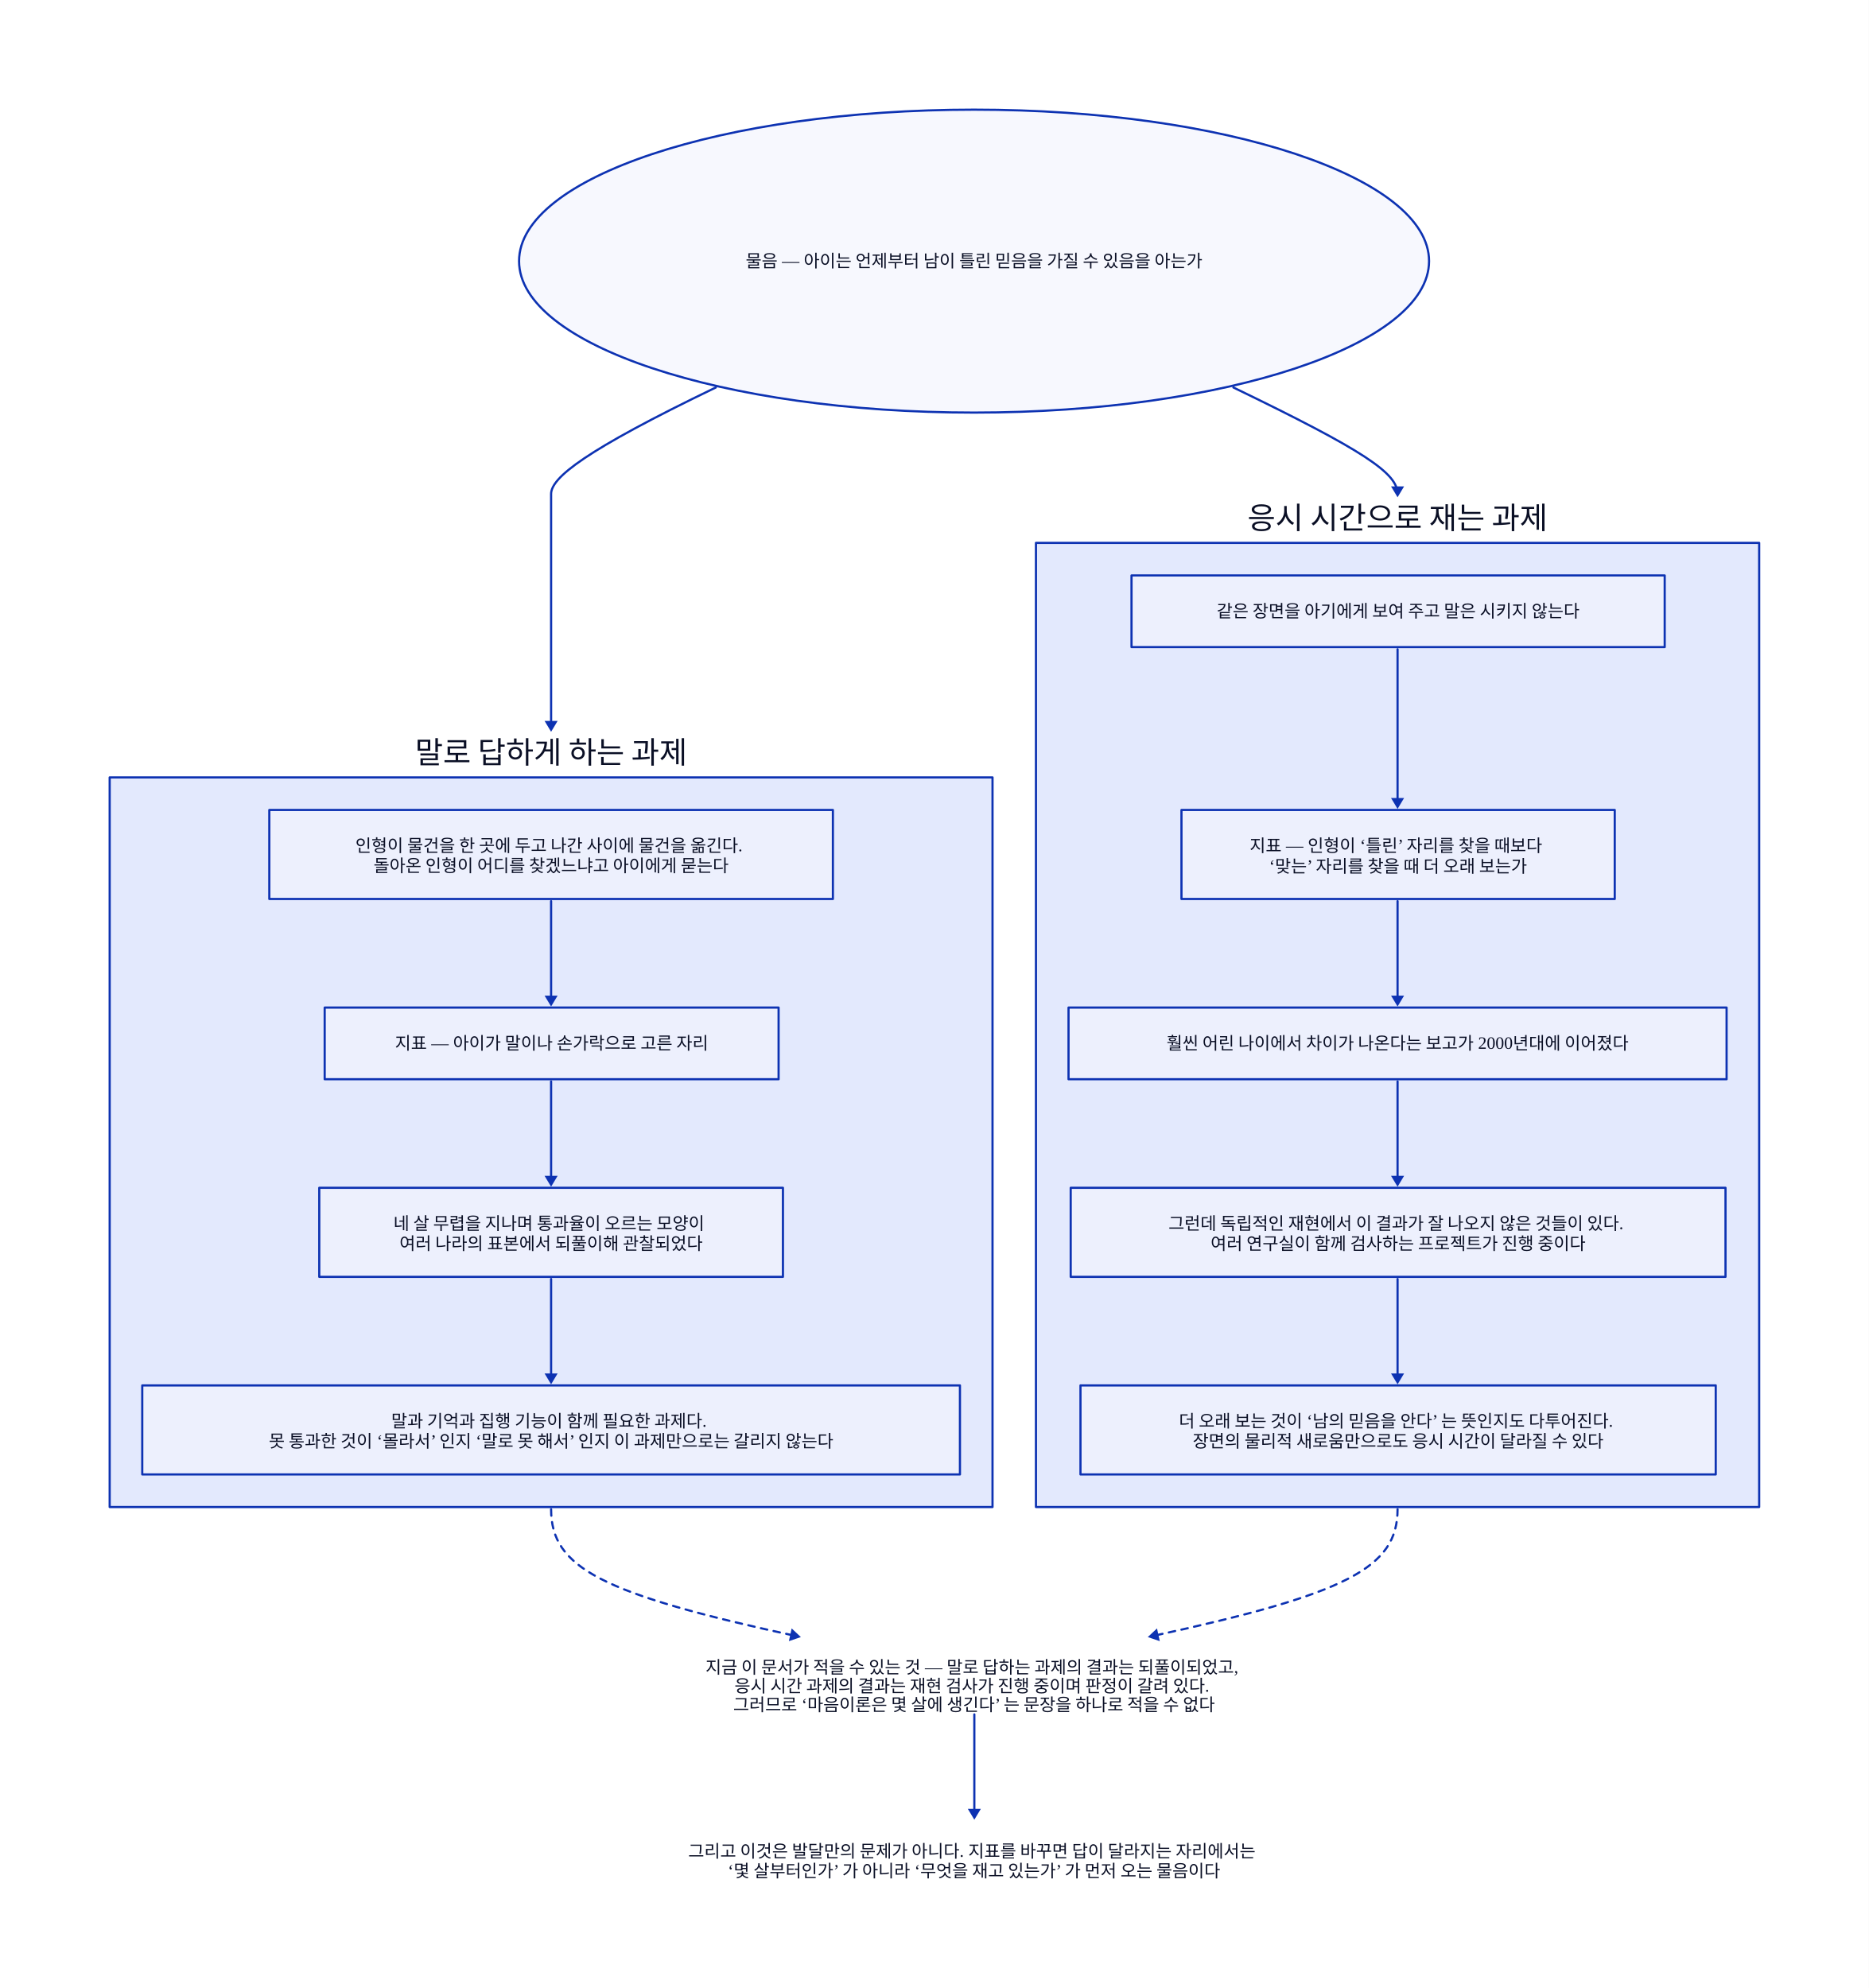
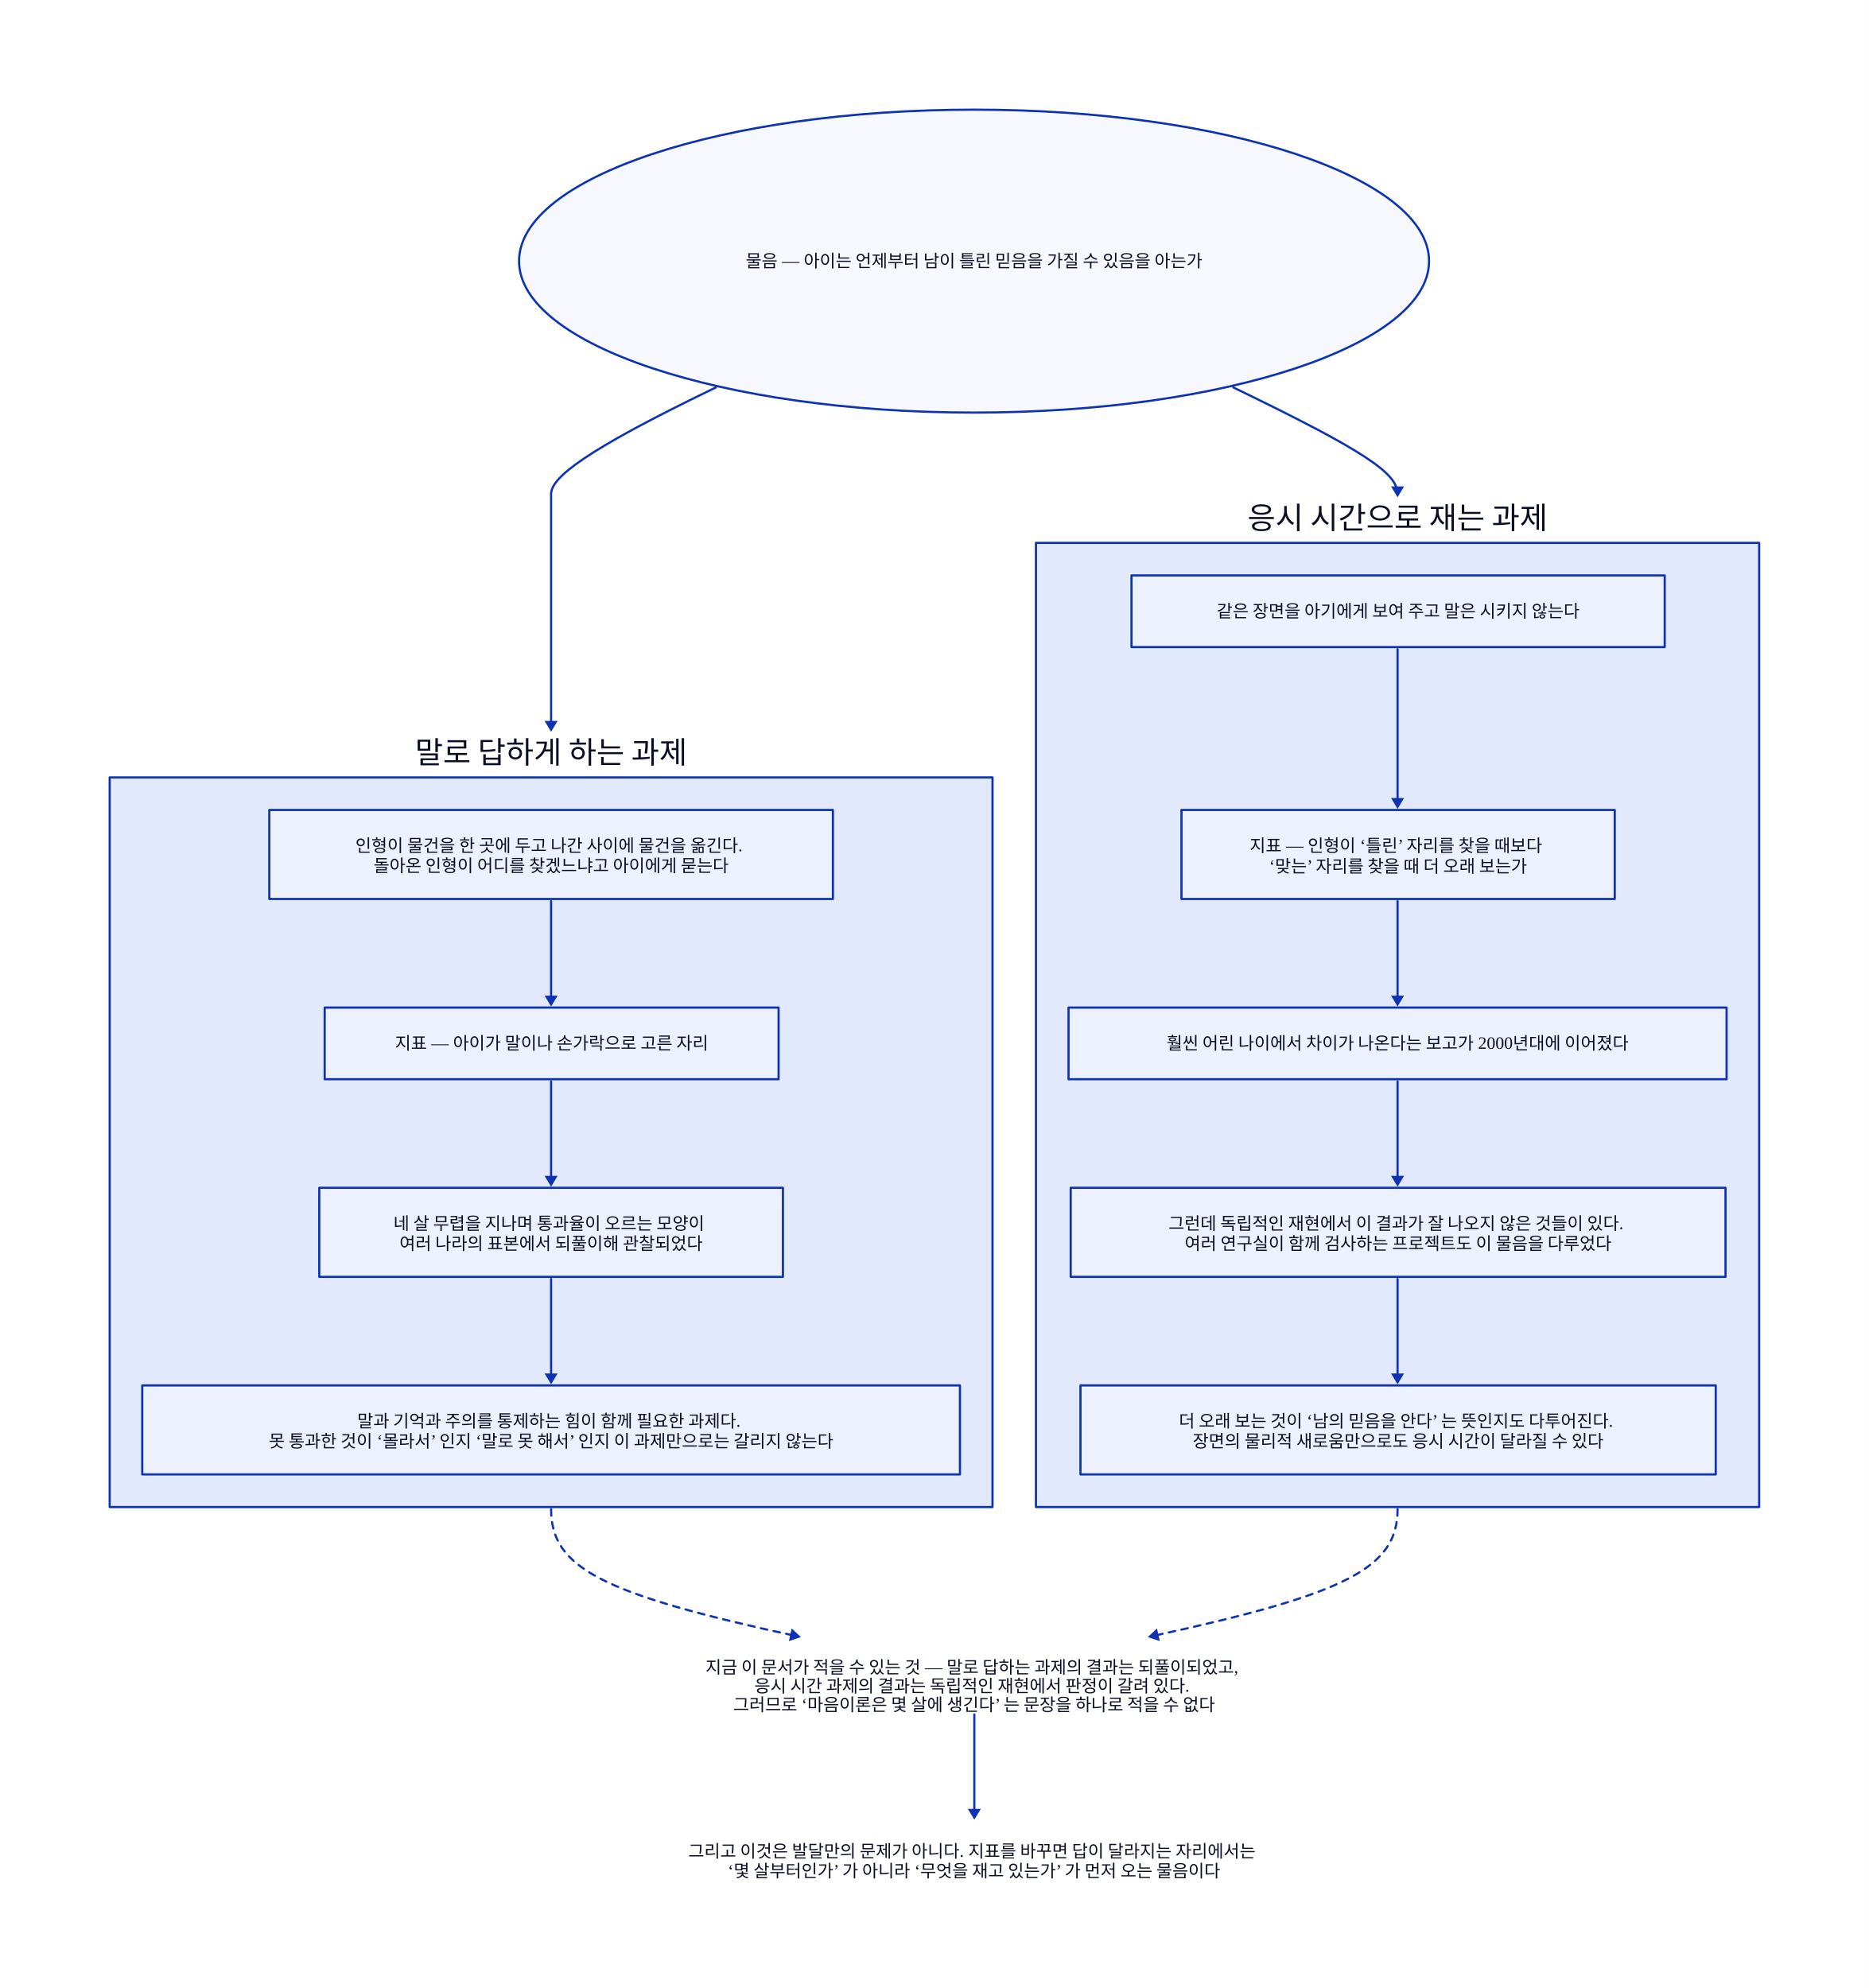
- <svg xmlns="http://www.w3.org/2000/svg" width="1721" height="1831" class="d2-2803955400 d2-svg" viewBox="-91 -101 1721 1831">
+ <svg xmlns="http://www.w3.org/2000/svg" width="1721" height="1831" class="d2-2549816689 d2-svg" viewBox="-91 -101 1721 1831">
  <rect width="1721" height="1831" x="-91" y="-101" rx="0" style="fill:#fff" />
-   <style>.connection,.shape{stroke-linejoin:round}.shape{shape-rendering:geometricPrecision}.connection{stroke-linecap:round}.d2-2803955400 .fill-N1{fill:#0a0f25}.d2-2803955400 .fill-B4{fill:#e3e9fd}.d2-2803955400 .fill-B5{fill:#edf0fd}.d2-2803955400 .stroke-B1,.d2-2803955400 .stroke-B2{stroke:#0d32b2}.s0{text-anchor:middle;font-size:16px}.s1{stroke-width:2}.s2{text-anchor:middle;font-size:28px}.s3{fill:#0d32b2}.s4{stroke-width:2;stroke-dasharray:6,5.919}</style>
+   <style>.connection,.shape{stroke-linejoin:round}.shape{shape-rendering:geometricPrecision}.connection{stroke-linecap:round}.d2-2549816689 .fill-N1{fill:#0a0f25}.d2-2549816689 .fill-B4{fill:#e3e9fd}.d2-2549816689 .fill-B5{fill:#edf0fd}.d2-2549816689 .stroke-B1,.d2-2549816689 .stroke-B2{stroke:#0d32b2}.s0{text-anchor:middle;font-size:16px}.s1{stroke-width:2}.s2{text-anchor:middle;font-size:28px}.s3{fill:#0d32b2}.s4{stroke-width:2;stroke-dasharray:6,5.919}</style>
  <g>
    <g class="shape">
      <ellipse cx="806" cy="139.5" class="shape stroke-B1" rx="419" ry="139.5" style="fill:#f7f8fe;stroke-width:2" />
    </g>
    <text x="806" y="145" class="text-bold fill-N1 s0">물음 — 아이는 언제부터 남이 틀린 믿음을 가질 수 있음을 아는가</text>
  </g>
  <g>
    <g class="shape">
      <path d="M10 615h813v672H10z" class="stroke-B1 fill-B4 s1" />
    </g>
    <text x="416.5" y="602" class="fill-N1 s2">말로 답하게 하는 과제</text>
  </g>
  <g>
    <g class="shape">
      <path d="M863 399h666v888H863z" class="stroke-B1 fill-B4 s1" />
    </g>
    <text x="1196" y="386" class="fill-N1 s2">응시 시간으로 재는 과제</text>
  </g>
  <text x="806" y="1423" class="fill-N1 s0">
    <tspan x="806" dy="0"> </tspan>
    <tspan x="806" dy="17.25">지금 이 문서가 적을 수 있는 것 — 말로 답하는 과제의 결과는 되풀이되었고,</tspan>
-     <tspan x="806" dy="17.25">응시 시간 과제의 결과는 재현 검사가 진행 중이며 판정이 갈려 있다.</tspan>
+     <tspan x="806" dy="17.25">응시 시간 과제의 결과는 독립적인 재현에서 판정이 갈려 있다.</tspan>
    <tspan x="806" dy="17.25">그러므로 ‘마음이론은 몇 살에 생긴다’ 는 문장을 하나로 적을 수 없다</tspan>
  </text>
  <text x="806" y="1592" class="fill-N1 s0">
    <tspan x="806" dy="0"> </tspan>
    <tspan x="806" dy="17.667">그리고 이것은 발달만의 문제가 아니다. 지표를 바꾸면 답이 달라지는 자리에서는</tspan>
    <tspan x="806" dy="17.667">‘몇 살부터인가’ 가 아니라 ‘무엇을 재고 있는가’ 가 먼저 오는 물음이다</tspan>
  </text>
  <g>
    <g class="shape">
      <path d="M157 645h519v82H157z" class="stroke-B1 fill-B5 s1" />
    </g>
    <text x="416.5" y="683.5" class="text-bold fill-N1 s0">
      <tspan x="416.5" dy="0">인형이 물건을 한 곳에 두고 나간 사이에 물건을 옮긴다.</tspan>
      <tspan x="416.5" dy="18.5">돌아온 인형이 어디를 찾겠느냐고 아이에게 묻는다</tspan>
    </text>
  </g>
  <g>
    <g class="shape">
      <path d="M208 827h418v66H208z" class="stroke-B1 fill-B5 s1" />
    </g>
    <text x="417" y="865.5" class="text-bold fill-N1 s0">지표 — 아이가 말이나 손가락으로 고른 자리</text>
  </g>
  <g>
    <g class="shape">
      <path d="M203 993h427v82H203z" class="stroke-B1 fill-B5 s1" />
    </g>
    <text x="416.5" y="1031.5" class="text-bold fill-N1 s0">
      <tspan x="416.5" dy="0">네 살 무렵을 지나며 통과율이 오르는 모양이</tspan>
      <tspan x="416.5" dy="18.5">여러 나라의 표본에서 되풀이해 관찰되었다</tspan>
    </text>
  </g>
  <g>
    <g class="shape">
      <path d="M40 1175h753v82H40z" class="stroke-B1 fill-B5 s1" />
    </g>
    <text x="416.5" y="1213.5" class="text-bold fill-N1 s0">
-       <tspan x="416.5" dy="0">말과 기억과 집행 기능이 함께 필요한 과제다.</tspan>
+       <tspan x="416.5" dy="0">말과 기억과 주의를 통제하는 힘이 함께 필요한 과제다.</tspan>
      <tspan x="416.5" dy="18.5">못 통과한 것이 ‘몰라서’ 인지 ‘말로 못 해서’ 인지 이 과제만으로는 갈리지 않는다</tspan>
    </text>
  </g>
  <g>
    <g class="shape">
      <path d="M951 429h491v66H951z" class="stroke-B1 fill-B5 s1" />
    </g>
    <text x="1196.5" y="467.5" class="text-bold fill-N1 s0">같은 장면을 아기에게 보여 주고 말은 시키지 않는다</text>
  </g>
  <g>
    <g class="shape">
      <path d="M997 645h399v82H997z" class="stroke-B1 fill-B5 s1" />
    </g>
    <text x="1196.5" y="683.5" class="text-bold fill-N1 s0">
      <tspan x="1196.5" dy="0">지표 — 인형이 ‘틀린’ 자리를 찾을 때보다</tspan>
      <tspan x="1196.5" dy="18.5">‘맞는’ 자리를 찾을 때 더 오래 보는가</tspan>
    </text>
  </g>
  <g>
    <g class="shape">
      <path d="M893 827h606v66H893z" class="stroke-B1 fill-B5 s1" />
    </g>
    <text x="1196" y="865.5" class="text-bold fill-N1 s0">훨씬 어린 나이에서 차이가 나온다는 보고가 2000년대에 이어졌다</text>
  </g>
  <g>
    <g class="shape">
      <path d="M895 993h603v82H895z" class="stroke-B1 fill-B5 s1" />
    </g>
    <text x="1196.5" y="1031.5" class="text-bold fill-N1 s0">
      <tspan x="1196.5" dy="0">그런데 독립적인 재현에서 이 결과가 잘 나오지 않은 것들이 있다.</tspan>
-       <tspan x="1196.5" dy="18.5">여러 연구실이 함께 검사하는 프로젝트가 진행 중이다</tspan>
+       <tspan x="1196.5" dy="18.5">여러 연구실이 함께 검사하는 프로젝트도 이 물음을 다루었다</tspan>
    </text>
  </g>
  <g>
    <g class="shape">
      <path d="M904 1175h585v82H904z" class="stroke-B1 fill-B5 s1" />
    </g>
    <text x="1196.5" y="1213.5" class="text-bold fill-N1 s0">
      <tspan x="1196.5" dy="0">더 오래 보는 것이 ‘남의 믿음을 안다’ 는 뜻인지도 다투어진다.</tspan>
      <tspan x="1196.5" dy="18.5">장면의 물리적 새로움만으로도 응시 시간이 달라질 수 있다</tspan>
    </text>
  </g>
-   <marker id="mk-d2-2803955400-3488378134" markerHeight="12" markerUnits="userSpaceOnUse" markerWidth="10" orient="auto" refX="7" refY="6" viewBox="0 0 10 12">
+   <marker id="mk-d2-2549816689-3488378134" markerHeight="12" markerUnits="userSpaceOnUse" markerWidth="10" orient="auto" refX="7" refY="6" viewBox="0 0 10 12">
    <path stroke-width="2" d="m0 0 10 6-10 6z" class="connection s3" />
  </marker>
-   <path fill="none" marker-end="url(#mk-d2-2803955400-3488378134)" d="M416.5 729v94" class="connection stroke-B1 s1" mask="url(#d2-2803955400)" />
-   <path fill="none" marker-end="url(#mk-d2-2803955400-3488378134)" d="M416.5 895v94" class="connection stroke-B1 s1" mask="url(#d2-2803955400)" />
-   <path fill="none" marker-end="url(#mk-d2-2803955400-3488378134)" d="M416.5 1077v94" class="connection stroke-B1 s1" mask="url(#d2-2803955400)" />
-   <path fill="none" marker-end="url(#mk-d2-2803955400-3488378134)" d="M1196 497v144" class="connection stroke-B1 s1" mask="url(#d2-2803955400)" />
-   <path fill="none" marker-end="url(#mk-d2-2803955400-3488378134)" d="M1196 729v94" class="connection stroke-B1 s1" mask="url(#d2-2803955400)" />
-   <path fill="none" marker-end="url(#mk-d2-2803955400-3488378134)" d="M1196 895v94" class="connection stroke-B1 s1" mask="url(#d2-2803955400)" />
-   <path fill="none" marker-end="url(#mk-d2-2803955400-3488378134)" d="M1196 1077v94" class="connection stroke-B1 s1" mask="url(#d2-2803955400)" />
-   <path fill="none" marker-end="url(#mk-d2-2803955400-3488378134)" d="M568.198 255.869C447.2 314.2 416.5 339 416.5 354v216" class="connection stroke-B1 s1" mask="url(#d2-2803955400)" />
-   <path fill="none" marker-end="url(#mk-d2-2803955400-3488378134)" d="M1044.8 255.87C1165.4 314.2 1196 334.8 1196 354" class="connection stroke-B1 s1" mask="url(#d2-2803955400)" />
-   <marker id="mk-d2-2803955400-2177206569" markerHeight="12" markerUnits="userSpaceOnUse" markerWidth="10" orient="auto" refX="7" refY="6" viewBox="0 0 10 12">
+   <path fill="none" marker-end="url(#mk-d2-2549816689-3488378134)" d="M416.5 729v94" class="connection stroke-B1 s1" mask="url(#d2-2549816689)" />
+   <path fill="none" marker-end="url(#mk-d2-2549816689-3488378134)" d="M416.5 895v94" class="connection stroke-B1 s1" mask="url(#d2-2549816689)" />
+   <path fill="none" marker-end="url(#mk-d2-2549816689-3488378134)" d="M416.5 1077v94" class="connection stroke-B1 s1" mask="url(#d2-2549816689)" />
+   <path fill="none" marker-end="url(#mk-d2-2549816689-3488378134)" d="M1196 497v144" class="connection stroke-B1 s1" mask="url(#d2-2549816689)" />
+   <path fill="none" marker-end="url(#mk-d2-2549816689-3488378134)" d="M1196 729v94" class="connection stroke-B1 s1" mask="url(#d2-2549816689)" />
+   <path fill="none" marker-end="url(#mk-d2-2549816689-3488378134)" d="M1196 895v94" class="connection stroke-B1 s1" mask="url(#d2-2549816689)" />
+   <path fill="none" marker-end="url(#mk-d2-2549816689-3488378134)" d="M1196 1077v94" class="connection stroke-B1 s1" mask="url(#d2-2549816689)" />
+   <path fill="none" marker-end="url(#mk-d2-2549816689-3488378134)" d="M568.198 255.869C447.2 314.2 416.5 339 416.5 354v216" class="connection stroke-B1 s1" mask="url(#d2-2549816689)" />
+   <path fill="none" marker-end="url(#mk-d2-2549816689-3488378134)" d="M1044.8 255.87C1165.4 314.2 1196 334.8 1196 354" class="connection stroke-B1 s1" mask="url(#d2-2549816689)" />
+   <marker id="mk-d2-2549816689-2177206569" markerHeight="12" markerUnits="userSpaceOnUse" markerWidth="10" orient="auto" refX="7" refY="6" viewBox="0 0 10 12">
    <path stroke-width="2" d="m0 0 10 6-10 6z" class="connection s3" />
  </marker>
-   <path fill="none" marker-end="url(#mk-d2-2803955400-2177206569)" d="M416.5 1289c0 54 46.2 78 227.09 117.154" class="connection stroke-B2 s4" mask="url(#d2-2803955400)" />
-   <path fill="none" marker-end="url(#mk-d2-2803955400-2177206569)" d="M1196 1289c0 54-46.2 78-227.09 117.154" class="connection stroke-B2 s4" mask="url(#d2-2803955400)" />
-   <path fill="none" marker-end="url(#mk-d2-2803955400-3488378134)" d="M806.25 1478v94" class="connection stroke-B1 s1" mask="url(#d2-2803955400)" />
-   <mask id="d2-2803955400" width="1721" height="1831" x="-91" y="-101" maskUnits="userSpaceOnUse">
+   <path fill="none" marker-end="url(#mk-d2-2549816689-2177206569)" d="M416.5 1289c0 54 46.2 78 227.09 117.154" class="connection stroke-B2 s4" mask="url(#d2-2549816689)" />
+   <path fill="none" marker-end="url(#mk-d2-2549816689-2177206569)" d="M1196 1289c0 54-46.2 78-227.09 117.154" class="connection stroke-B2 s4" mask="url(#d2-2549816689)" />
+   <path fill="none" marker-end="url(#mk-d2-2549816689-3488378134)" d="M806.25 1478v94" class="connection stroke-B1 s1" mask="url(#d2-2549816689)" />
+   <mask id="d2-2549816689" width="1721" height="1831" x="-91" y="-101" maskUnits="userSpaceOnUse">
    <path fill="#fff" d="M-91-101h1721v1831H-91z" />
  </mask>
</svg>
